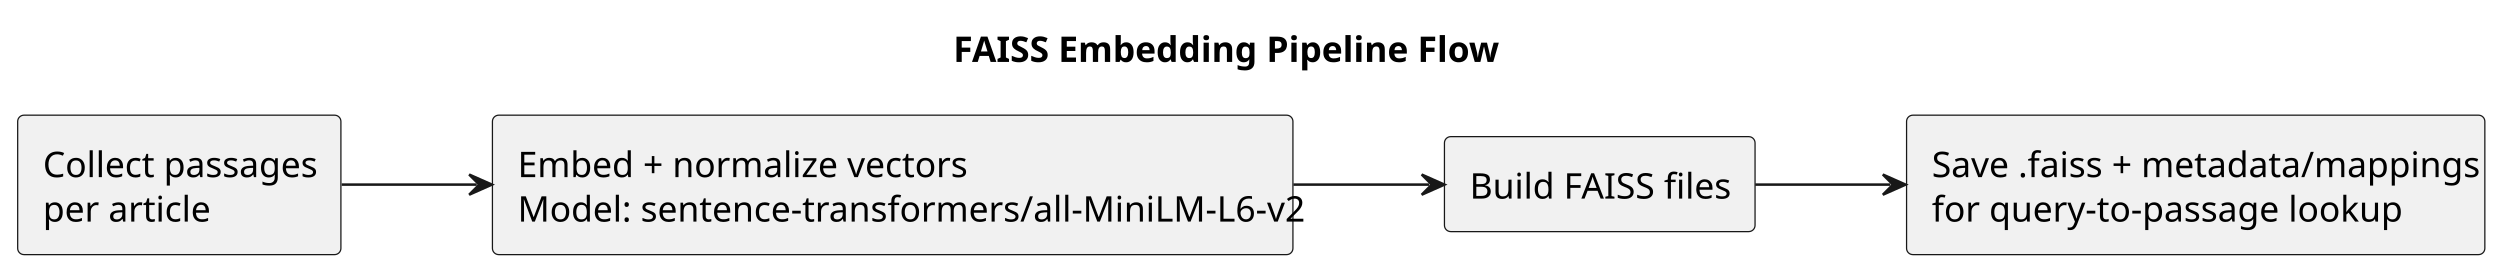
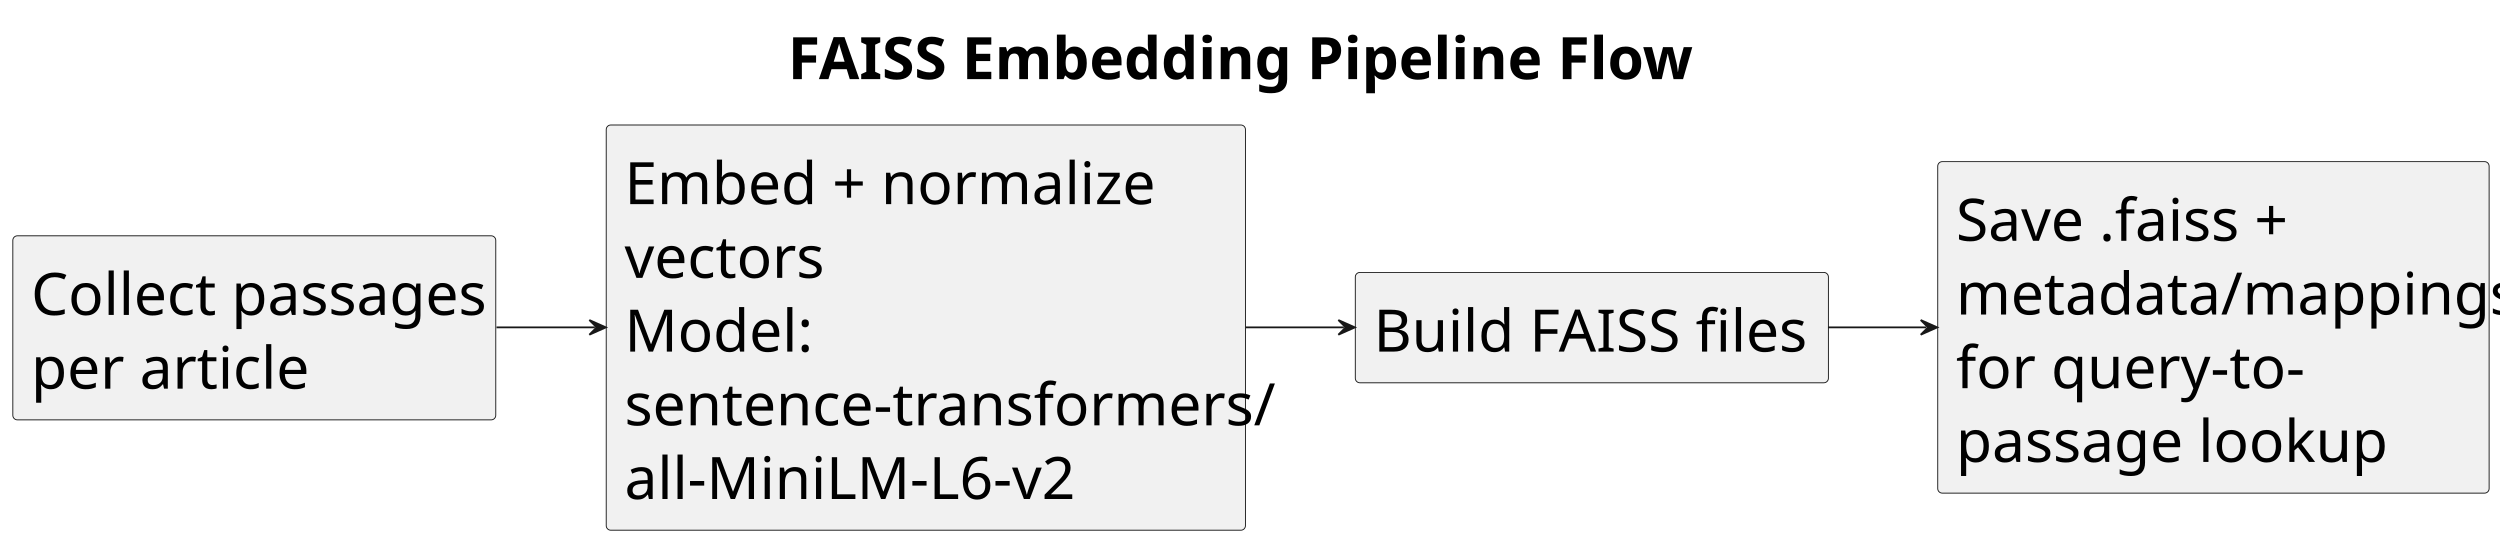
- <svg xmlns="http://www.w3.org/2000/svg" contentStyleType="text/css" height="106px" preserveAspectRatio="none" style="width:990px;height:106px;background:#FFFFFF;" version="1.1" viewBox="0 0 990 106" width="990px" zoomAndPan="magnify">
+ <svg xmlns="http://www.w3.org/2000/svg" contentStyleType="text/css" data-diagram-type="DESCRIPTION" height="295px" preserveAspectRatio="none" style="width:1365px;height:295px;background:#FFFFFF;" version="1.1" viewBox="0 0 1365 295" width="1365px" zoomAndPan="magnify">
  <defs />
  <g>
-     <text fill="#000000" font-family="sans-serif" font-size="14" font-weight="bold" lengthAdjust="spacing" textLength="221" x="377.5" y="24.533">FAISS Embedding Pipeline Flow</text>
-     <g id="elem_A">
-       <rect fill="#F1F1F1" height="55.219" rx="2.5" ry="2.5" style="stroke:#181818;stroke-width:0.5;" width="128" x="7" y="45.609" />
-       <text fill="#000000" font-family="sans-serif" font-size="14" lengthAdjust="spacing" textLength="108" x="17" y="70.143">Collect passages</text>
-       <text fill="#000000" font-family="sans-serif" font-size="14" lengthAdjust="spacing" textLength="63" x="17" y="87.752">per article</text>
+     <g class="title" data-source-line="1">
+       <text fill="#000000" font-family="sans-serif" font-size="32" font-weight="bold" lengthAdjust="spacing" textLength="490.703" x="430.18" y="43.219">FAISS Embedding Pipeline Flow</text>
    </g>
-     <g id="elem_B">
-       <rect fill="#F1F1F1" height="55.219" rx="2.5" ry="2.5" style="stroke:#181818;stroke-width:0.5;" width="317" x="195" y="45.609" />
-       <text fill="#000000" font-family="sans-serif" font-size="14" lengthAdjust="spacing" textLength="170" x="205" y="70.143">Embed + normalize vectors</text>
-       <text fill="#000000" font-family="sans-serif" font-size="14" lengthAdjust="spacing" textLength="297" x="205" y="87.752">Model: sentence-transformers/all-MiniLM-L6-v2</text>
+     <g class="entity" data-qualified-name="A" data-source-line="6" id="ent0002">
+       <rect fill="#F1F1F1" height="100.5" rx="2.5" ry="2.5" style="stroke:#181818;stroke-width:0.5;" width="263.688" x="7" y="128.75" />
+       <text fill="#000000" font-family="sans-serif" font-size="32" lengthAdjust="spacing" textLength="243.688" x="17" y="171.969">Collect passages</text>
+       <text fill="#000000" font-family="sans-serif" font-size="32" lengthAdjust="spacing" textLength="140.5" x="17" y="212.219">per article</text>
    </g>
-     <g id="elem_C">
-       <rect fill="#F1F1F1" height="37.609" rx="2.5" ry="2.5" style="stroke:#181818;stroke-width:0.5;" width="123" x="572" y="54.109" />
-       <text fill="#000000" font-family="sans-serif" font-size="14" lengthAdjust="spacing" textLength="103" x="582" y="78.643">Build FAISS files</text>
+     <g class="entity" data-qualified-name="B" data-source-line="7" id="ent0003">
+       <rect fill="#F1F1F1" height="221.25" rx="2.5" ry="2.5" style="stroke:#181818;stroke-width:0.5;" width="349.016" x="331" y="68.25" />
+       <text fill="#000000" font-family="sans-serif" font-size="32" lengthAdjust="spacing" textLength="276.578" x="341" y="111.469">Embed + normalize</text>
+       <text fill="#000000" font-family="sans-serif" font-size="32" lengthAdjust="spacing" textLength="103.141" x="341" y="151.719">vectors</text>
+       <text fill="#000000" font-family="sans-serif" font-size="32" lengthAdjust="spacing" textLength="96.047" x="341" y="191.969">Model:</text>
+       <text fill="#000000" font-family="sans-serif" font-size="32" lengthAdjust="spacing" textLength="329.016" x="341" y="232.219">sentence-transformers/</text>
+       <text fill="#000000" font-family="sans-serif" font-size="32" lengthAdjust="spacing" textLength="236.5" x="341" y="272.469">all-MiniLM-L6-v2</text>
    </g>
-     <g id="elem_D">
-       <rect fill="#F1F1F1" height="55.219" rx="2.5" ry="2.5" style="stroke:#181818;stroke-width:0.5;" width="229" x="755" y="45.609" />
-       <text fill="#000000" font-family="sans-serif" font-size="14" lengthAdjust="spacing" textLength="209" x="765" y="70.143">Save .faiss + metadata/mappings</text>
-       <text fill="#000000" font-family="sans-serif" font-size="14" lengthAdjust="spacing" textLength="179" x="765" y="87.752">for query-to-passage lookup</text>
+     <g class="entity" data-qualified-name="C" data-source-line="8" id="ent0004">
+       <rect fill="#F1F1F1" height="60.25" rx="2.5" ry="2.5" style="stroke:#181818;stroke-width:0.5;" width="258.312" x="740" y="148.75" />
+       <text fill="#000000" font-family="sans-serif" font-size="32" lengthAdjust="spacing" textLength="238.312" x="750" y="191.969">Build FAISS files</text>
    </g>
-     <g id="link_A_B">
-       <path d="M135.3,73.109 C153.32,73.109 167.79,73.109 188.79,73.109 " fill="none" id="A-to-B" style="stroke:#181818;stroke-width:1.0;" />
-       <polygon fill="#181818" points="194.79,73.109,185.79,69.109,189.79,73.109,185.79,77.109,194.79,73.109" style="stroke:#181818;stroke-width:1.0;" />
+     <g class="entity" data-qualified-name="D" data-source-line="9" id="ent0005">
+       <rect fill="#F1F1F1" height="181" rx="2.5" ry="2.5" style="stroke:#181818;stroke-width:0.5;" width="301.062" x="1058" y="88.25" />
+       <text fill="#000000" font-family="sans-serif" font-size="32" lengthAdjust="spacing" textLength="184.094" x="1068" y="131.469">Save .faiss +</text>
+       <text fill="#000000" font-family="sans-serif" font-size="32" lengthAdjust="spacing" textLength="281.062" x="1068" y="171.719">metadata/mappings</text>
+       <text fill="#000000" font-family="sans-serif" font-size="32" lengthAdjust="spacing" textLength="174.281" x="1068" y="211.969">for query-to-</text>
+       <text fill="#000000" font-family="sans-serif" font-size="32" lengthAdjust="spacing" textLength="224.172" x="1068" y="252.219">passage lookup</text>
    </g>
-     <g id="link_B_C">
-       <path d="M512.18,73.109 C533.38,73.109 547.99,73.109 565.99,73.109 " fill="none" id="B-to-C" style="stroke:#181818;stroke-width:1.0;" />
-       <polygon fill="#181818" points="571.99,73.109,562.99,69.109,566.99,73.109,562.99,77.109,571.99,73.109" style="stroke:#181818;stroke-width:1.0;" />
+     <g class="link" data-entity-1="ent0002" data-entity-2="ent0003" data-link-type="dependency" data-source-line="11" id="lnk6">
+       <path d="M271.08,178.75 C290.47,178.75 304.7,178.75 324.79,178.75" fill="none" id="A-to-B" style="stroke:#181818;stroke-width:1;" />
+       <polygon fill="#181818" points="330.79,178.75,321.79,174.75,325.79,178.75,321.79,182.75,330.79,178.75" style="stroke:#181818;stroke-width:1;" />
    </g>
-     <g id="link_C_D">
-       <path d="M695.07,73.109 C713.35,73.109 728.04,73.109 748.61,73.109 " fill="none" id="C-to-D" style="stroke:#181818;stroke-width:1.0;" />
-       <polygon fill="#181818" points="754.61,73.109,745.61,69.109,749.61,73.109,745.61,77.109,754.61,73.109" style="stroke:#181818;stroke-width:1.0;" />
+     <g class="link" data-entity-1="ent0003" data-entity-2="ent0004" data-link-type="dependency" data-source-line="12" id="lnk7">
+       <path d="M680.1,178.75 C700.2,178.75 714.41,178.75 733.75,178.75" fill="none" id="B-to-C" style="stroke:#181818;stroke-width:1;" />
+       <polygon fill="#181818" points="739.75,178.75,730.75,174.75,734.75,178.75,730.75,182.75,739.75,178.75" style="stroke:#181818;stroke-width:1;" />
+     </g>
+     <g class="link" data-entity-1="ent0004" data-entity-2="ent0005" data-link-type="dependency" data-source-line="13" id="lnk8">
+       <path d="M998.08,178.75 C1017.56,178.75 1031.82,178.75 1051.72,178.75" fill="none" id="C-to-D" style="stroke:#181818;stroke-width:1;" />
+       <polygon fill="#181818" points="1057.72,178.75,1048.72,174.75,1052.72,178.75,1048.72,182.75,1057.72,178.75" style="stroke:#181818;stroke-width:1;" />
    </g>
  </g>
</svg>
